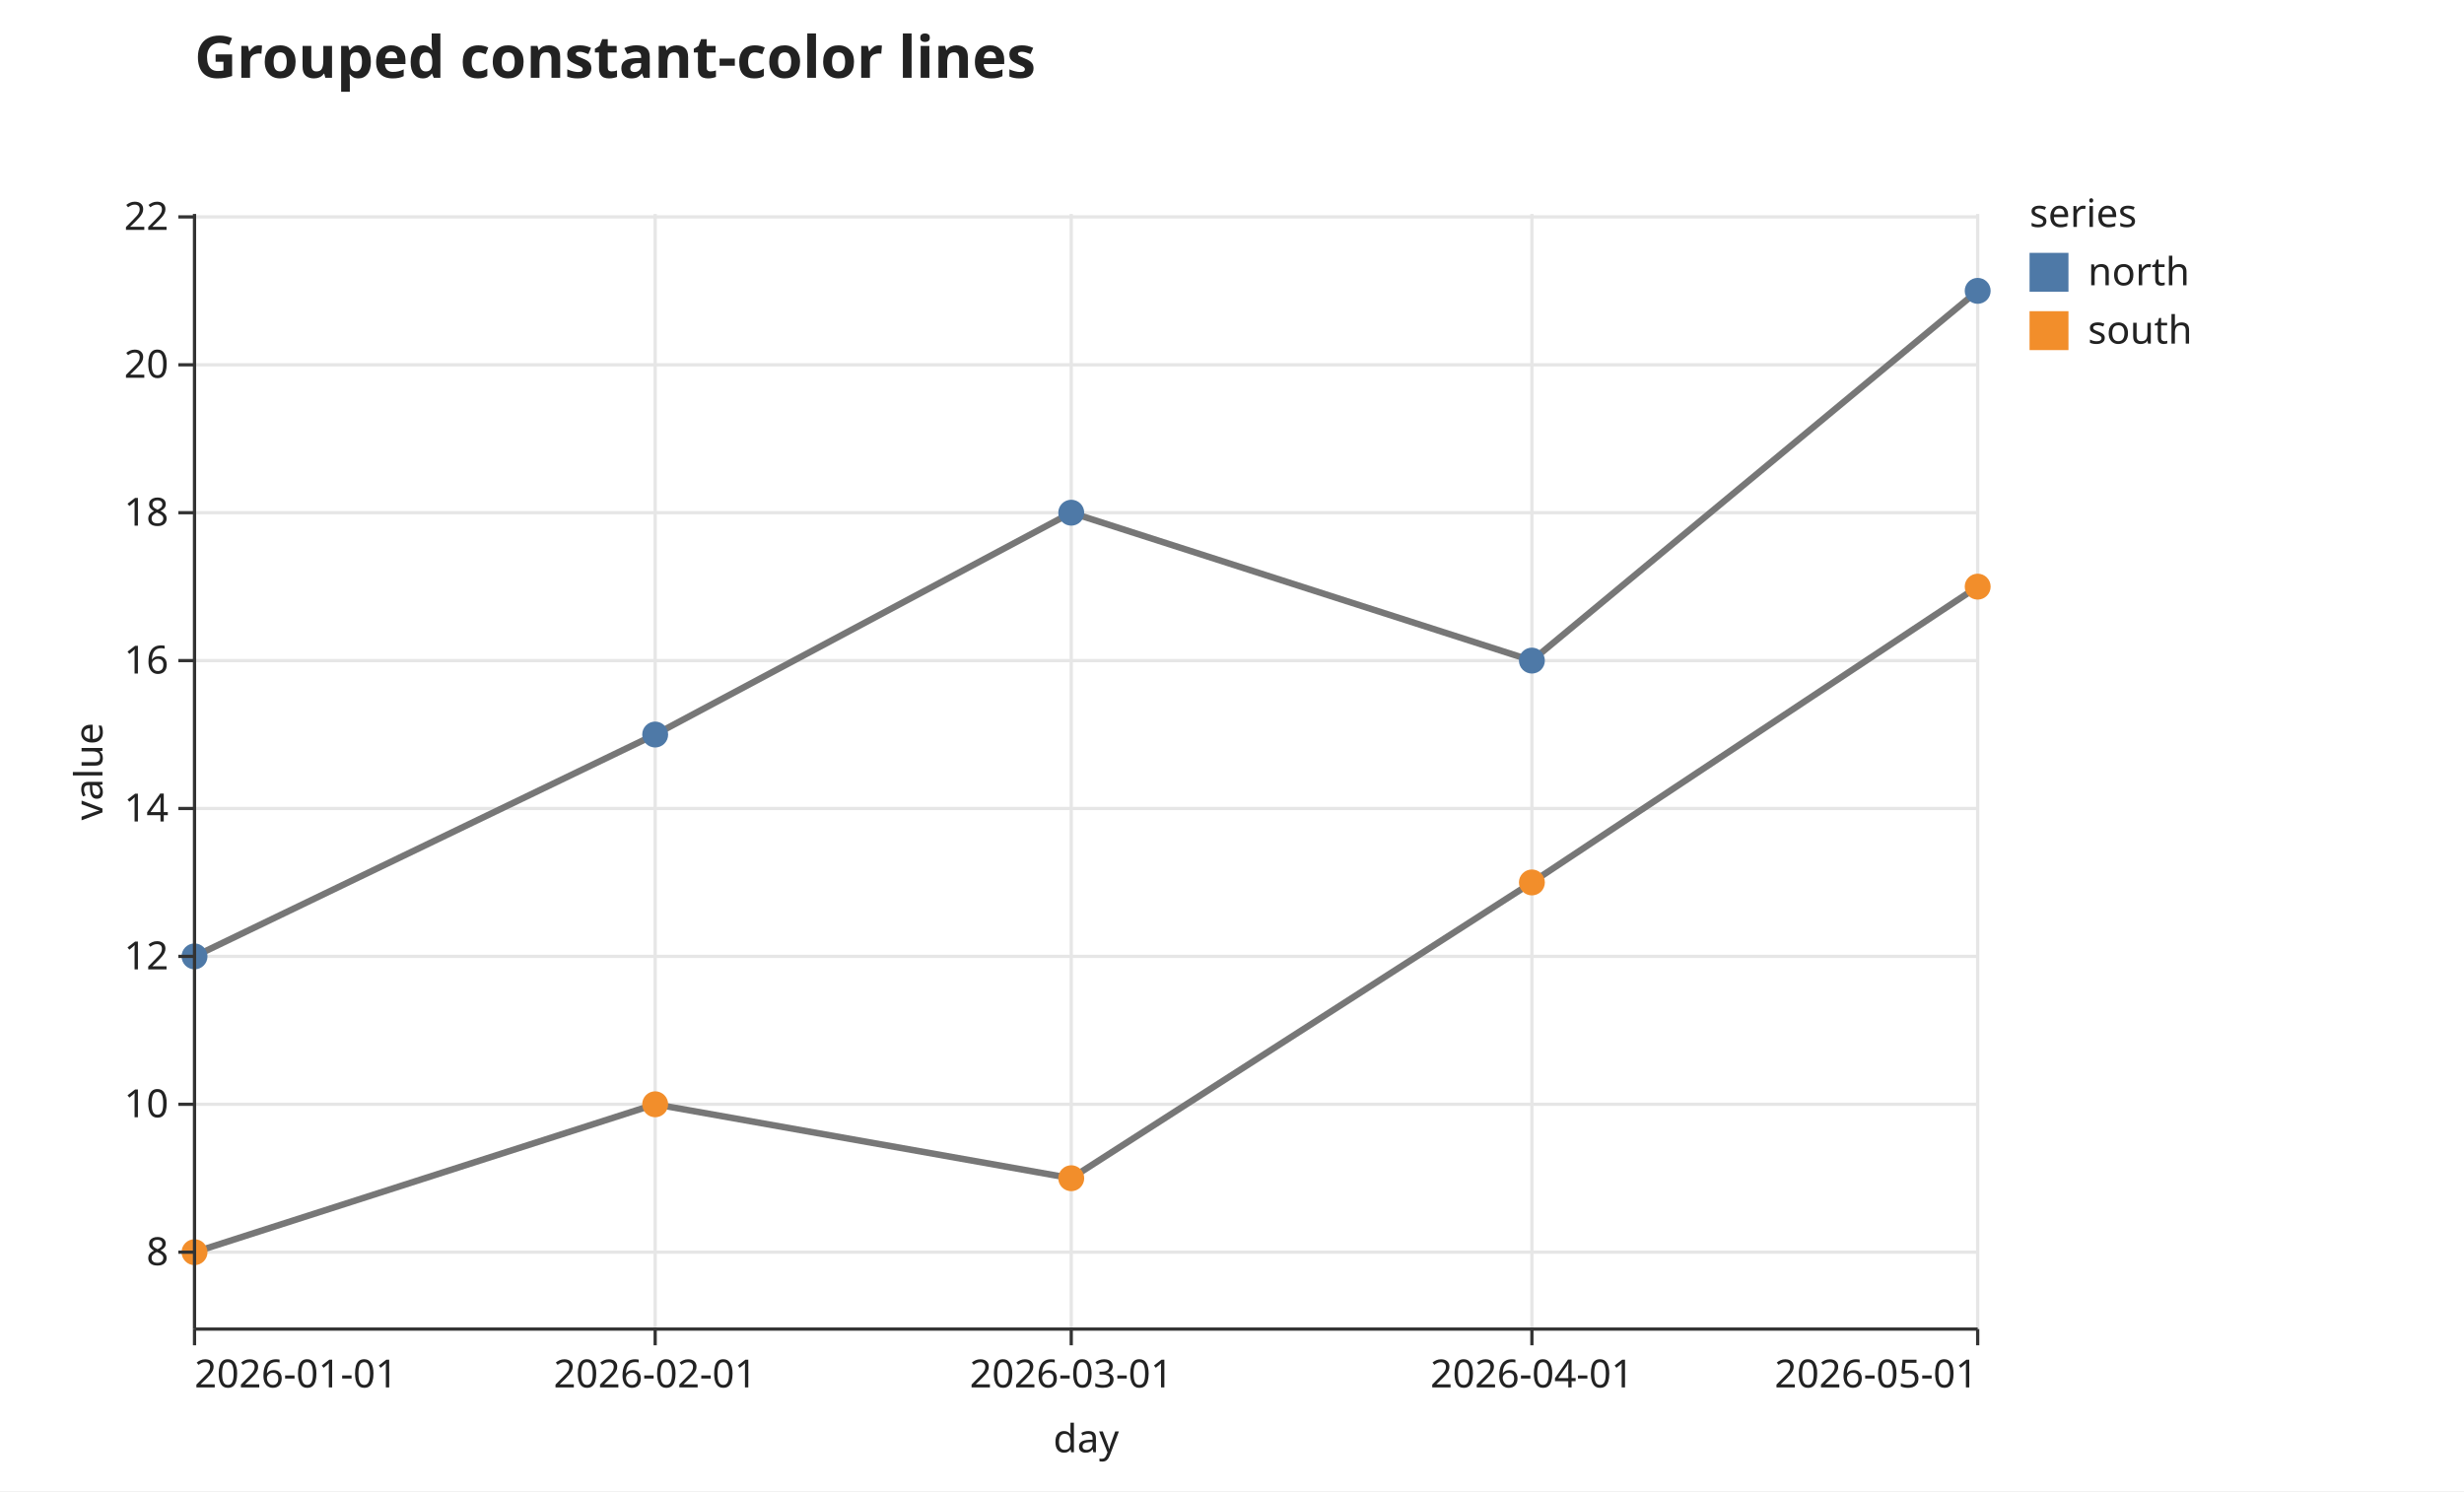
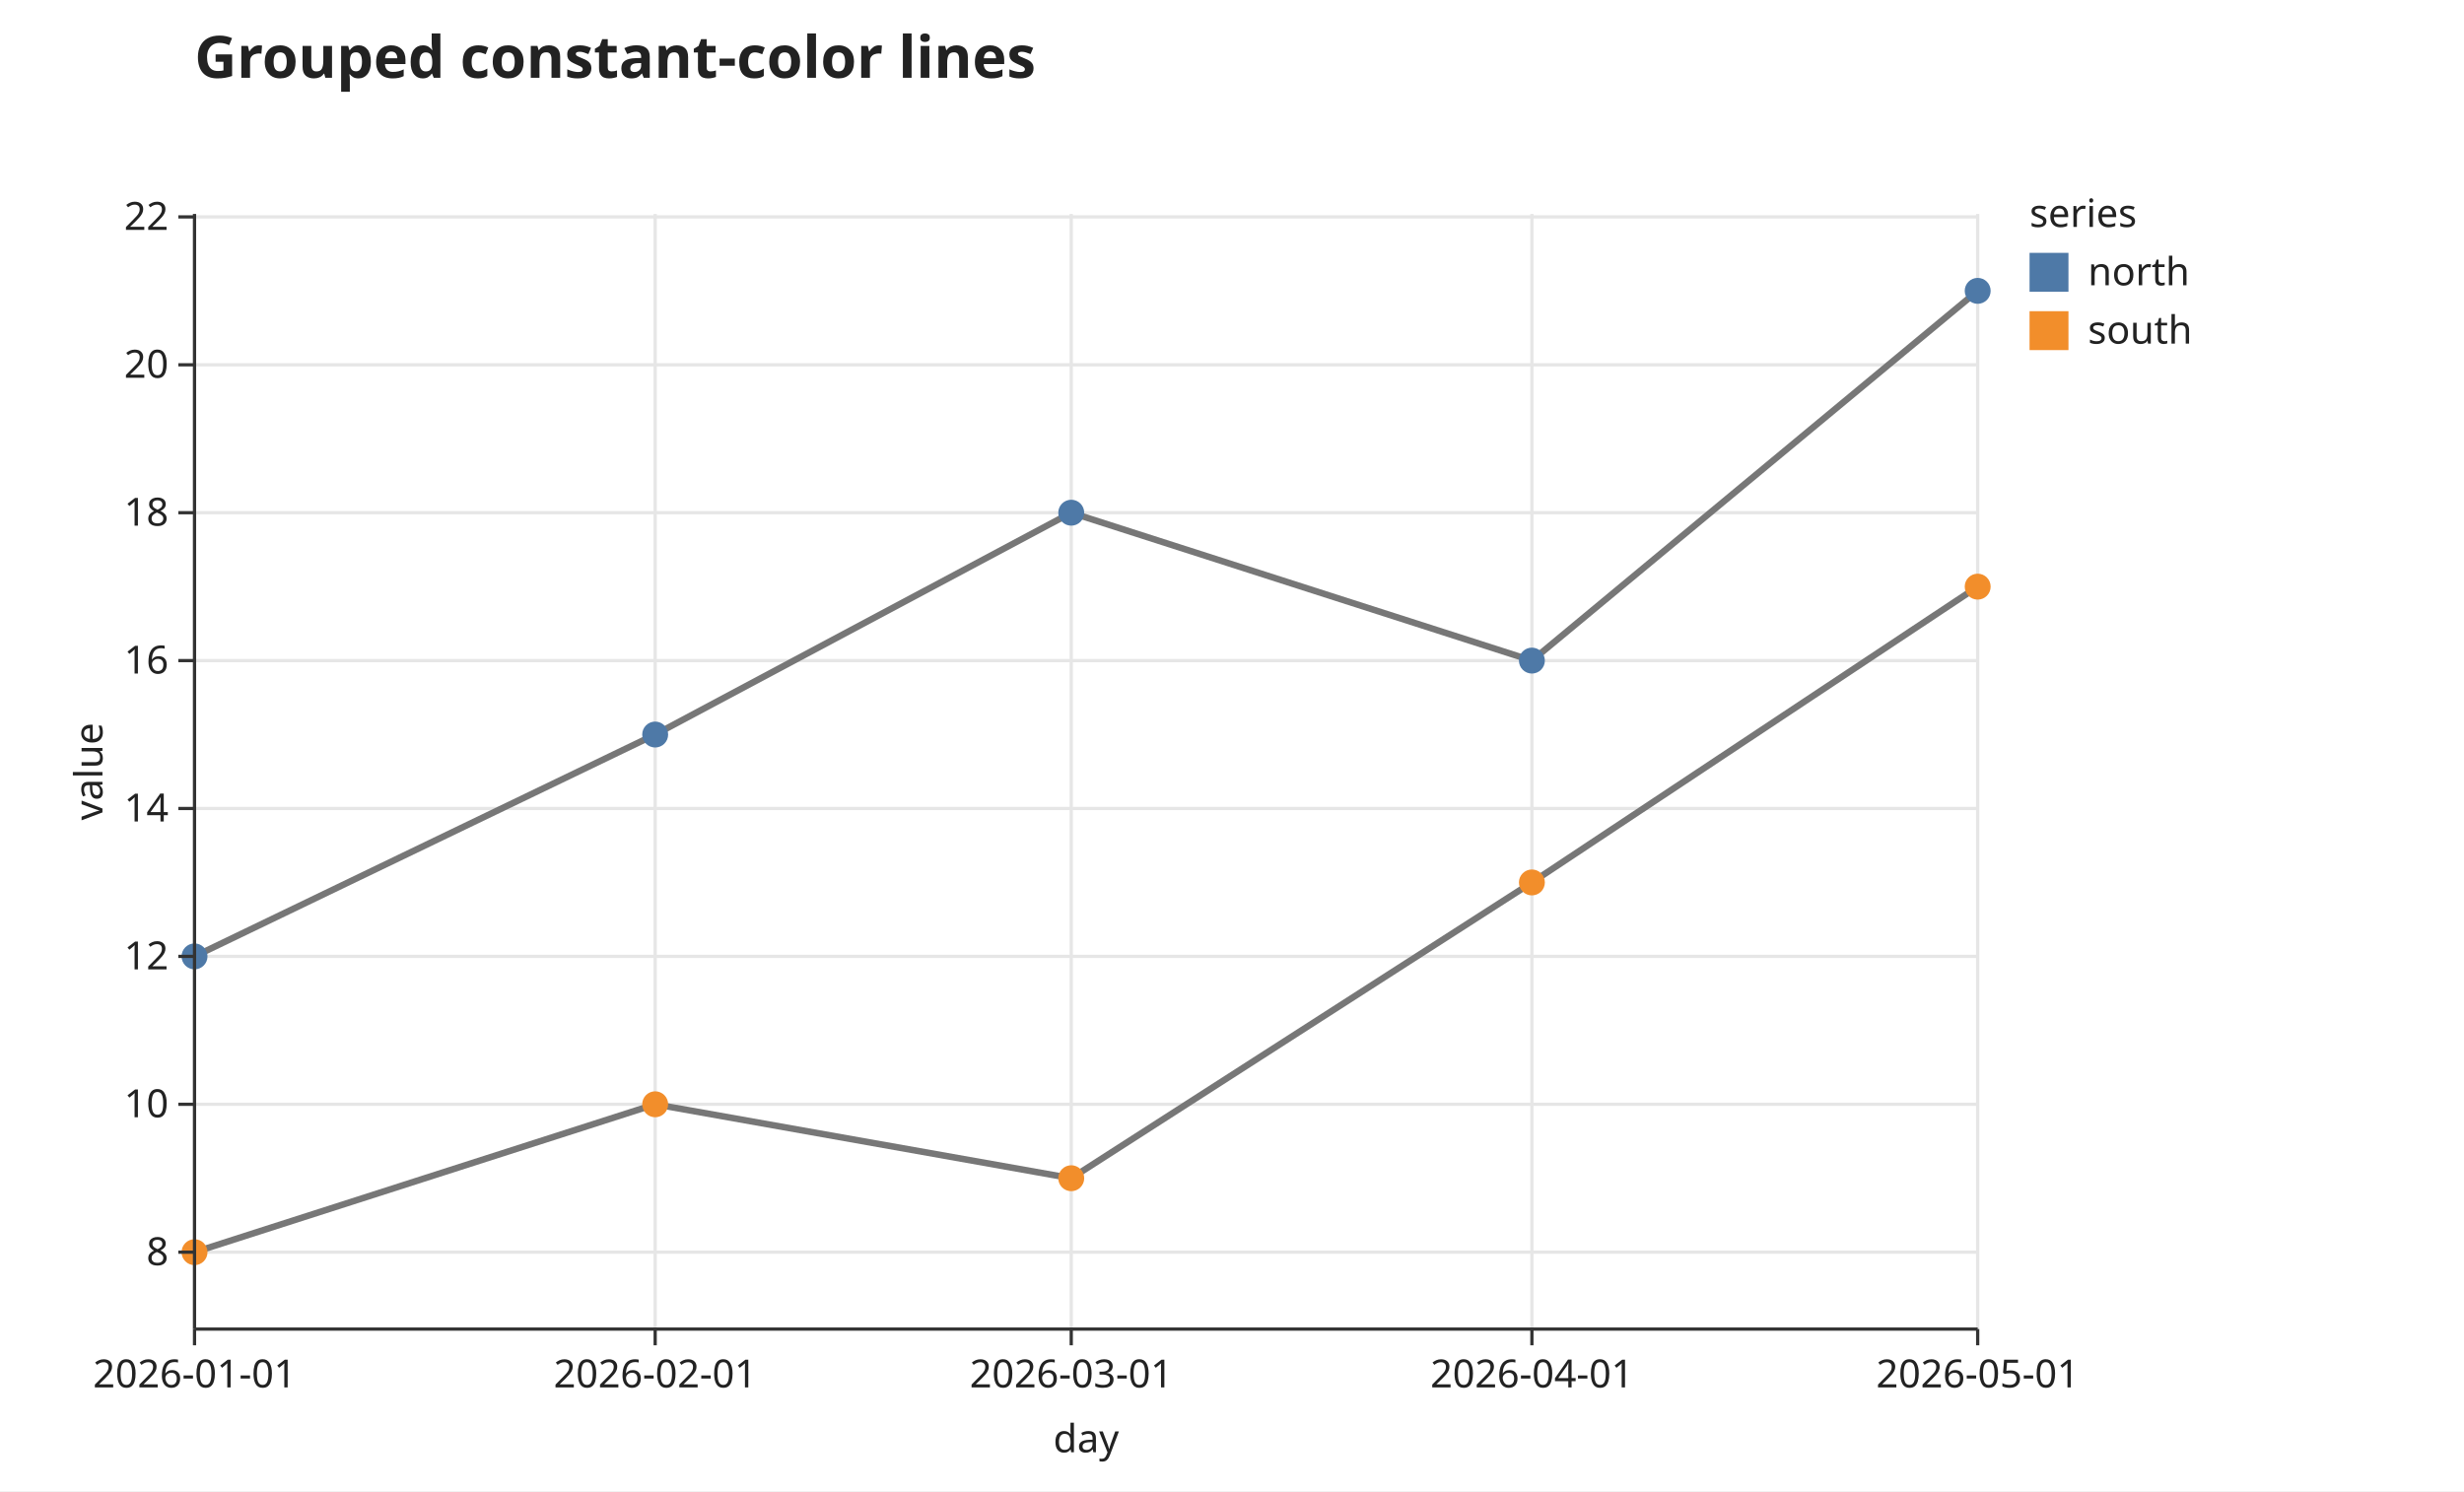
<svg xmlns="http://www.w3.org/2000/svg" width="760" height="460" viewBox="0 0 760 460" role="img" aria-label="Grouped constant-color lines">
  <rect class="algraf-background" x="0" y="0" width="760" height="460" fill="#ffffff" />
  <text class="algraf-title" x="60" y="24" font-family="system-ui, sans-serif" font-size="18" font-weight="600" fill="#222222">Grouped constant-color lines</text>
  <rect class="algraf-plot-area" x="60" y="66" width="550" height="344" fill="#ffffff" />
  <g class="algraf-grid">
    <line x1="60" y1="66" x2="60" y2="410" stroke="#e6e6e6" stroke-width="1" />
    <line x1="202.083" y1="66" x2="202.083" y2="410" stroke="#e6e6e6" stroke-width="1" />
    <line x1="330.417" y1="66" x2="330.417" y2="410" stroke="#e6e6e6" stroke-width="1" />
    <line x1="472.5" y1="66" x2="472.5" y2="410" stroke="#e6e6e6" stroke-width="1" />
    <line x1="610" y1="66" x2="610" y2="410" stroke="#e6e6e6" stroke-width="1" />
    <line x1="60" y1="386.276" x2="610" y2="386.276" stroke="#e6e6e6" stroke-width="1" />
    <line x1="60" y1="340.653" x2="610" y2="340.653" stroke="#e6e6e6" stroke-width="1" />
    <line x1="60" y1="295.029" x2="610" y2="295.029" stroke="#e6e6e6" stroke-width="1" />
    <line x1="60" y1="249.406" x2="610" y2="249.406" stroke="#e6e6e6" stroke-width="1" />
    <line x1="60" y1="203.782" x2="610" y2="203.782" stroke="#e6e6e6" stroke-width="1" />
    <line x1="60" y1="158.159" x2="610" y2="158.159" stroke="#e6e6e6" stroke-width="1" />
    <line x1="60" y1="112.536" x2="610" y2="112.536" stroke="#e6e6e6" stroke-width="1" />
    <line x1="60" y1="66.912" x2="610" y2="66.912" stroke="#e6e6e6" stroke-width="1" />
  </g>
  <g class="algraf-layer algraf-geom-line">
    <path d="M60 295.029 L202.083 226.594 L330.417 158.159 L472.5 203.782 L610 89.724" fill="none" stroke="#777777" stroke-width="2" opacity="1" />
    <path d="M60 386.276 L202.083 340.653 L330.417 363.464 L472.5 272.218 L610 180.971" fill="none" stroke="#777777" stroke-width="2" opacity="1" />
  </g>
  <g class="algraf-layer algraf-geom-point">
    <circle cx="60" cy="295.029" r="4" fill="#4E79A7" opacity="1" />
    <circle cx="202.083" cy="226.594" r="4" fill="#4E79A7" opacity="1" />
    <circle cx="330.417" cy="158.159" r="4" fill="#4E79A7" opacity="1" />
    <circle cx="472.5" cy="203.782" r="4" fill="#4E79A7" opacity="1" />
    <circle cx="610" cy="89.724" r="4" fill="#4E79A7" opacity="1" />
    <circle cx="60" cy="386.276" r="4" fill="#F28E2B" opacity="1" />
    <circle cx="202.083" cy="340.653" r="4" fill="#F28E2B" opacity="1" />
    <circle cx="330.417" cy="363.464" r="4" fill="#F28E2B" opacity="1" />
    <circle cx="472.5" cy="272.218" r="4" fill="#F28E2B" opacity="1" />
    <circle cx="610" cy="180.971" r="4" fill="#F28E2B" opacity="1" />
  </g>
  <g class="algraf-axes">
    <line x1="60" y1="410" x2="610" y2="410" stroke="#333333" stroke-width="1" />
    <line x1="60" y1="410" x2="60" y2="415" stroke="#333333" stroke-width="1" />
-     <text x="60" y="428" text-anchor="start" font-family="system-ui, sans-serif" font-size="12" fill="#222222">2026-01-01</text>
+     <text x="60" y="428" text-anchor="middle" font-family="system-ui, sans-serif" font-size="12" fill="#222222">2026-01-01</text>
    <line x1="202.083" y1="410" x2="202.083" y2="415" stroke="#333333" stroke-width="1" />
    <text x="202.083" y="428" text-anchor="middle" font-family="system-ui, sans-serif" font-size="12" fill="#222222">2026-02-01</text>
    <line x1="330.417" y1="410" x2="330.417" y2="415" stroke="#333333" stroke-width="1" />
    <text x="330.417" y="428" text-anchor="middle" font-family="system-ui, sans-serif" font-size="12" fill="#222222">2026-03-01</text>
    <line x1="472.5" y1="410" x2="472.5" y2="415" stroke="#333333" stroke-width="1" />
    <text x="472.5" y="428" text-anchor="middle" font-family="system-ui, sans-serif" font-size="12" fill="#222222">2026-04-01</text>
    <line x1="610" y1="410" x2="610" y2="415" stroke="#333333" stroke-width="1" />
-     <text x="610" y="428" text-anchor="end" font-family="system-ui, sans-serif" font-size="12" fill="#222222">2026-05-01</text>
+     <text x="610" y="428" text-anchor="middle" font-family="system-ui, sans-serif" font-size="12" fill="#222222">2026-05-01</text>
    <text x="335" y="448" text-anchor="middle" font-family="system-ui, sans-serif" font-size="12" fill="#222222">day</text>
    <line x1="60" y1="66" x2="60" y2="410" stroke="#333333" stroke-width="1" />
    <line x1="55" y1="386.276" x2="60" y2="386.276" stroke="#333333" stroke-width="1" />
    <text x="52" y="390.276" text-anchor="end" font-family="system-ui, sans-serif" font-size="12" fill="#222222">8</text>
    <line x1="55" y1="340.653" x2="60" y2="340.653" stroke="#333333" stroke-width="1" />
    <text x="52" y="344.653" text-anchor="end" font-family="system-ui, sans-serif" font-size="12" fill="#222222">10</text>
    <line x1="55" y1="295.029" x2="60" y2="295.029" stroke="#333333" stroke-width="1" />
    <text x="52" y="299.029" text-anchor="end" font-family="system-ui, sans-serif" font-size="12" fill="#222222">12</text>
    <line x1="55" y1="249.406" x2="60" y2="249.406" stroke="#333333" stroke-width="1" />
    <text x="52" y="253.406" text-anchor="end" font-family="system-ui, sans-serif" font-size="12" fill="#222222">14</text>
    <line x1="55" y1="203.782" x2="60" y2="203.782" stroke="#333333" stroke-width="1" />
    <text x="52" y="207.782" text-anchor="end" font-family="system-ui, sans-serif" font-size="12" fill="#222222">16</text>
    <line x1="55" y1="158.159" x2="60" y2="158.159" stroke="#333333" stroke-width="1" />
    <text x="52" y="162.159" text-anchor="end" font-family="system-ui, sans-serif" font-size="12" fill="#222222">18</text>
    <line x1="55" y1="112.536" x2="60" y2="112.536" stroke="#333333" stroke-width="1" />
    <text x="52" y="116.536" text-anchor="end" font-family="system-ui, sans-serif" font-size="12" fill="#222222">20</text>
    <line x1="55" y1="66.912" x2="60" y2="66.912" stroke="#333333" stroke-width="1" />
    <text x="52" y="70.912" text-anchor="end" font-family="system-ui, sans-serif" font-size="12" fill="#222222">22</text>
    <text x="31.6" y="238" text-anchor="middle" transform="rotate(-90 31.6 238)" font-family="system-ui, sans-serif" font-size="12" fill="#222222">value</text>
  </g>
  <g class="algraf-legends">
    <text x="626" y="70" text-anchor="start" font-family="system-ui, sans-serif" font-size="12" fill="#222222">series</text>
    <rect x="626" y="78" width="12" height="12" fill="#4E79A7" />
    <text x="644" y="88" text-anchor="start" font-family="system-ui, sans-serif" font-size="12" fill="#222222">north</text>
    <rect x="626" y="96" width="12" height="12" fill="#F28E2B" />
    <text x="644" y="106" text-anchor="start" font-family="system-ui, sans-serif" font-size="12" fill="#222222">south</text>
  </g>
</svg>
